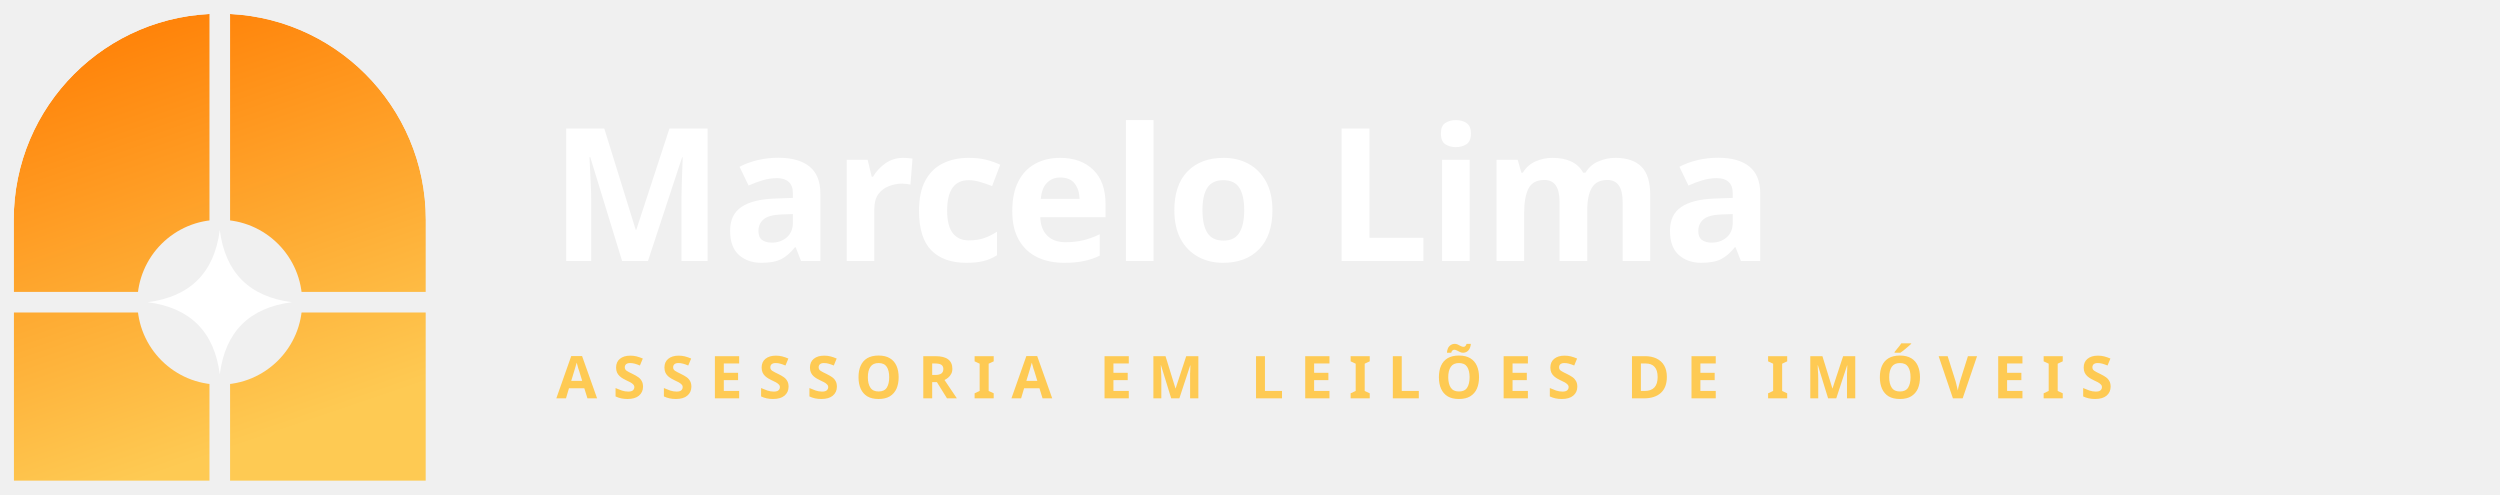
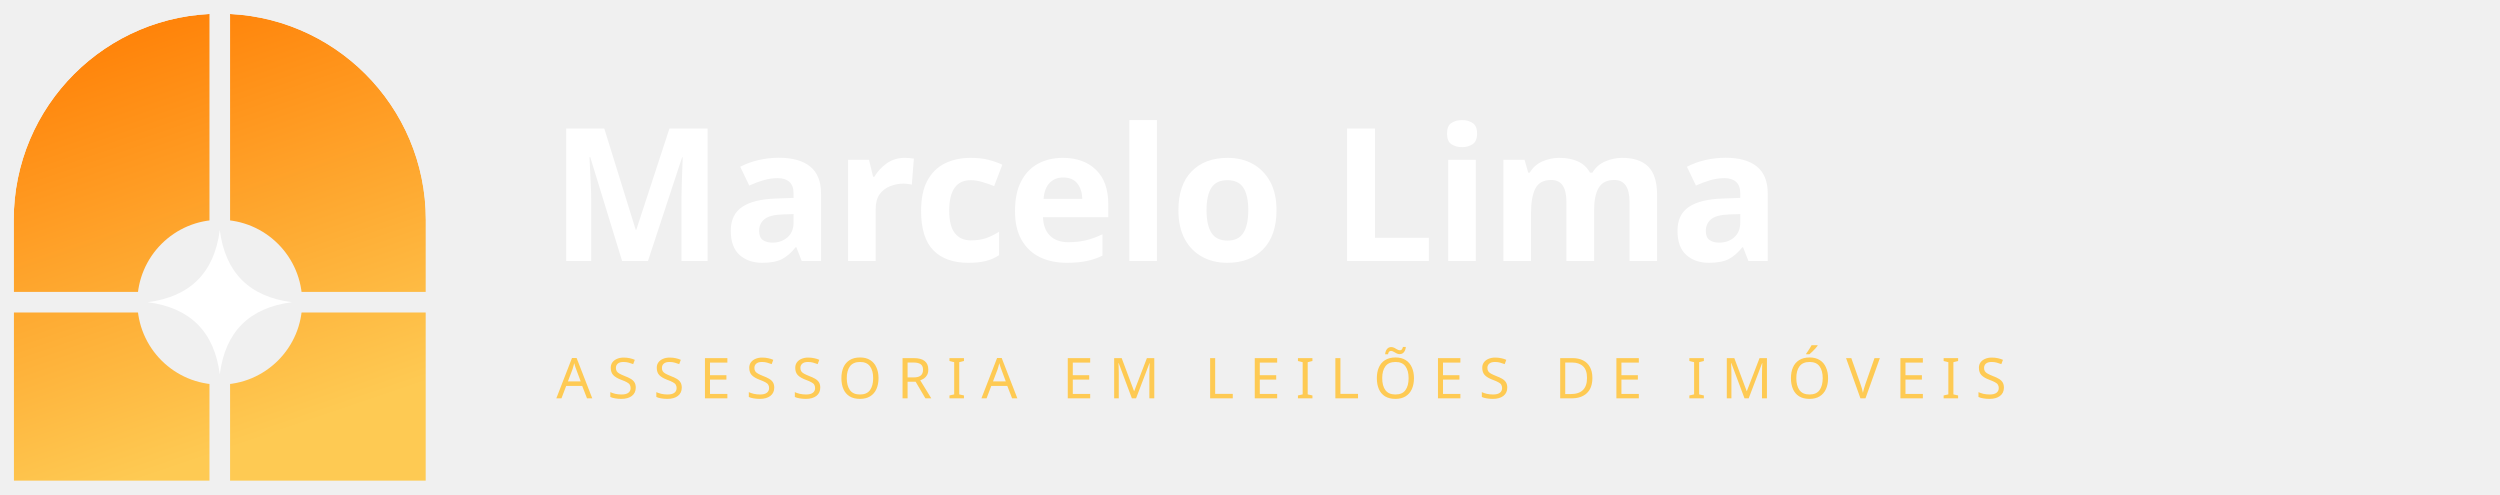
<svg xmlns="http://www.w3.org/2000/svg" viewBox="0 0 364 72" role="img" aria-label="Marcelo Lima — Assessoria em Leilões de Imóveis">
  <defs>
    <linearGradient id="gn" x1="0" y1="0" x2="0.3" y2="1">
      <stop offset="0" stop-color="#FF7A00" />
      <stop offset="1" stop-color="#FECA53" />
    </linearGradient>
    <mask id="mn">
      <path d="M2 70V32a30 30 0 0 1 60 0v38z" fill="#fff" />
      <rect x="30.5" y="0" width="3" height="72" fill="#000" />
      <rect x="0" y="42.5" width="64" height="3" fill="#000" />
      <circle cx="32" cy="44" r="12" fill="#000" />
    </mask>
  </defs>
  <path d="M2 70V32a30 30 0 0 1 60 0v38z" fill="url(#gn)" mask="url(#mn)" />
  <path d="M32 33.5Q33.2 42.8 42.5 44Q33.2 45.2 32 54.5Q30.8 45.2 21.5 44Q30.8 42.8 32 33.5z" fill="#FFFFFF" />
-   <text x="80" y="38" font-family="Sora, sans-serif" font-weight="800" font-size="27" letter-spacing="-0.3" fill="#FFFFFF">Marcelo Lima</text>
-   <text x="81" y="58" font-family="Sora, sans-serif" font-weight="600" font-size="8.6" letter-spacing="2.3" fill="#FECA53">ASSESSORIA EM LEILÕES DE IMÓVEIS</text>
+   <text x="80" y="38" font-family="Lexend, sans-serif" font-weight="600" font-size="27" letter-spacing="-0.2" fill="#FFFFFF">Marcelo Lima</text>
+   <text x="81" y="58" font-family="Lexend, sans-serif" font-weight="500" font-size="8.2" letter-spacing="2.2" fill="#FECA53">ASSESSORIA EM LEILÕES DE IMÓVEIS</text>
</svg>
